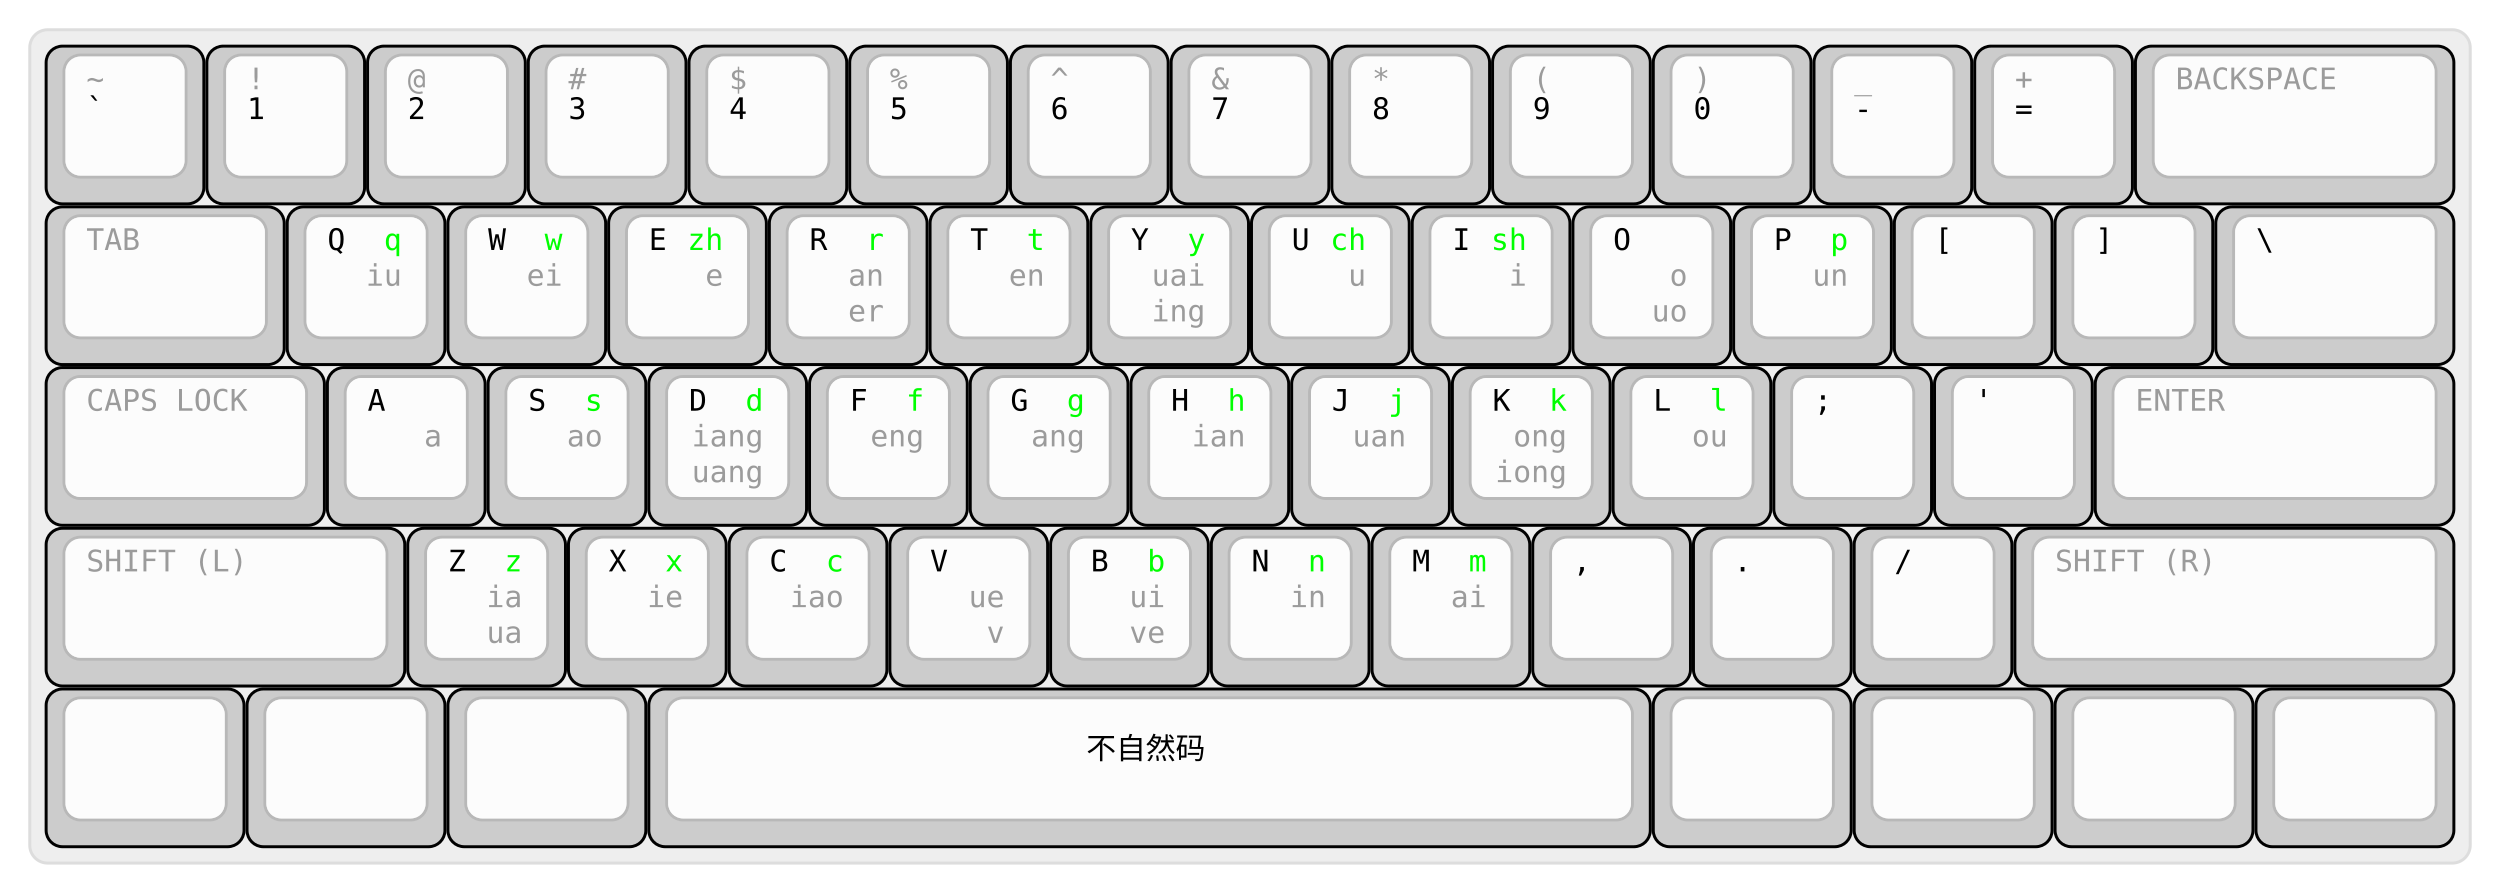
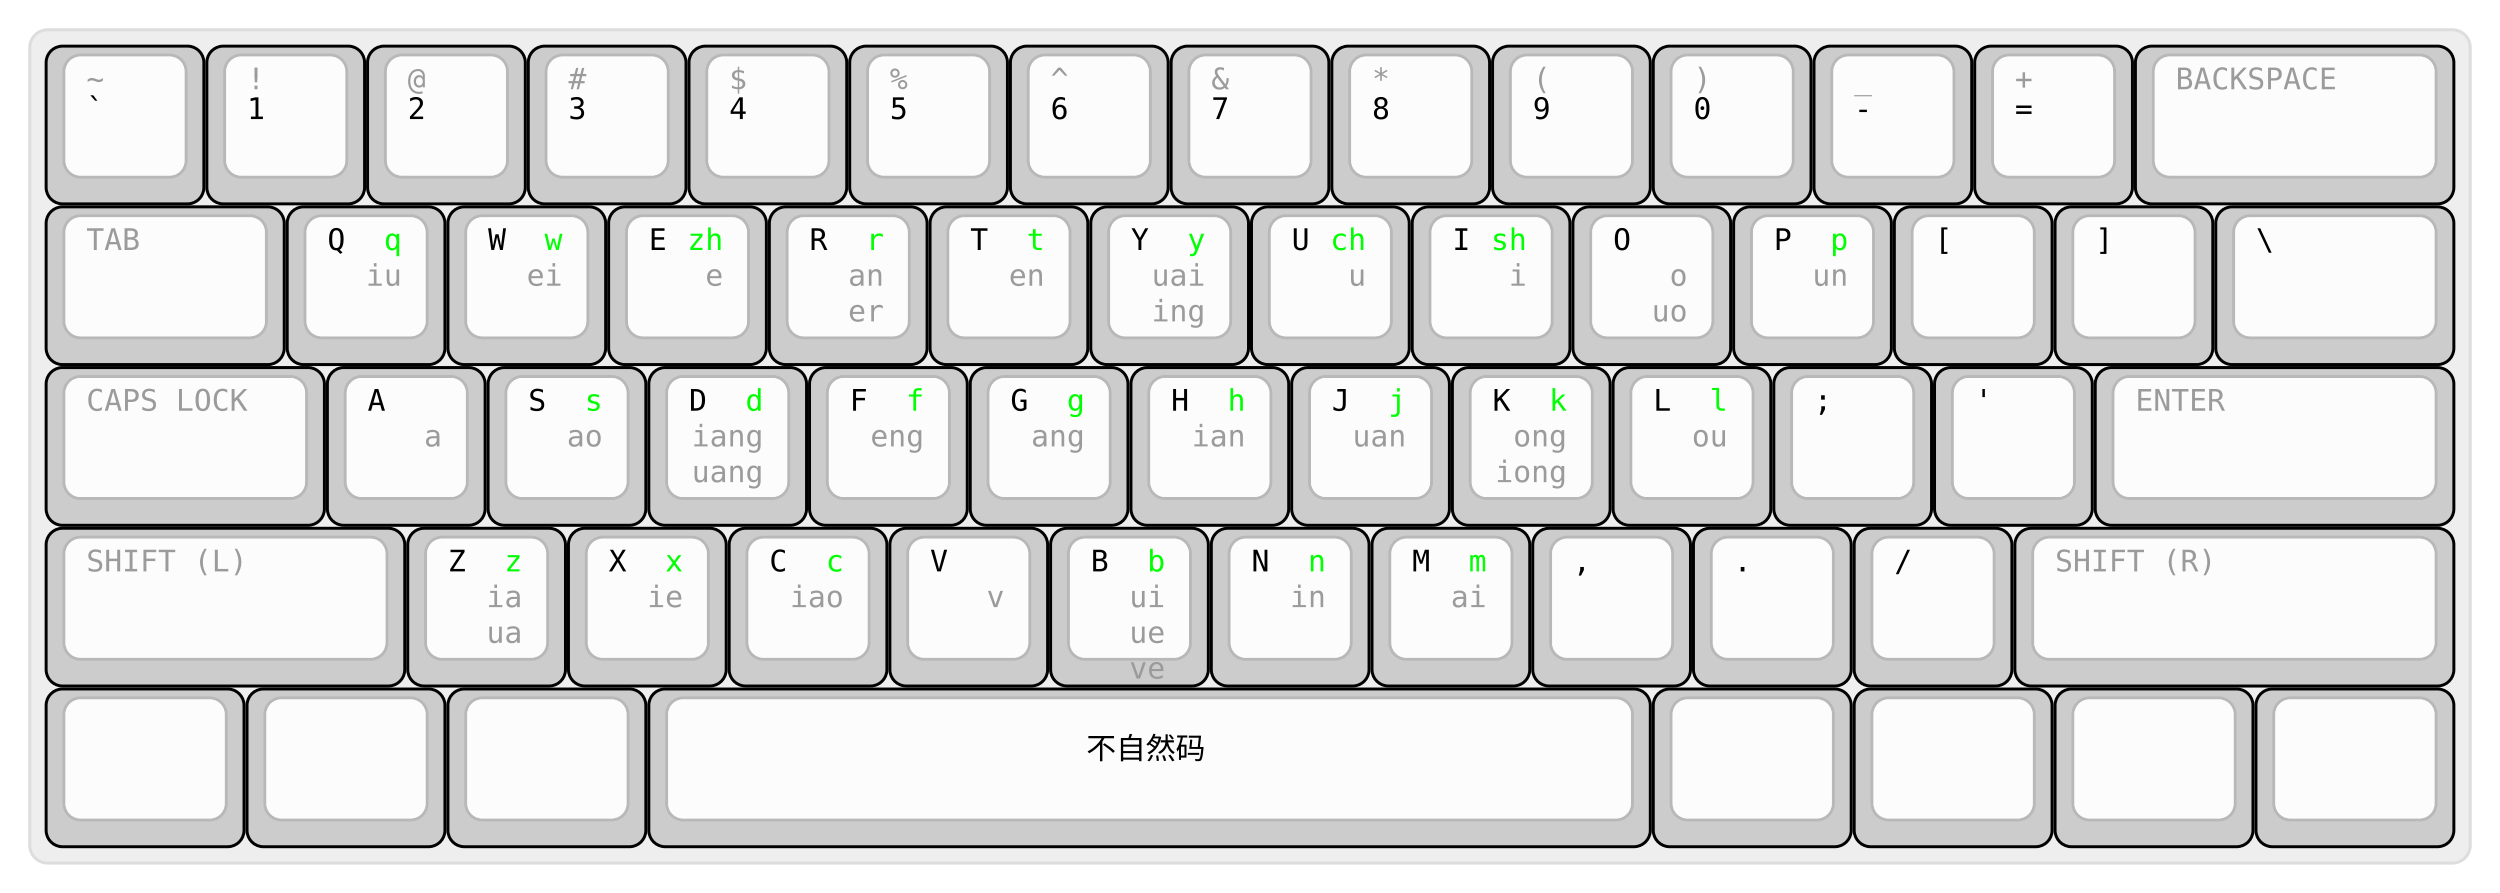
<svg xmlns="http://www.w3.org/2000/svg" xmlns:xlink="http://www.w3.org/1999/xlink" width="840px" height="300px" viewBox="0 0 840 300">
  <style type="text/css">
    .keycap .border { stroke: black; stroke-width: 2; }
    .keycap .inner.border { stroke: rgba(0,0,0,.1); }
    </style>
  <defs>
    <linearGradient id="DCS">
      <stop offset="0%" stop-color="black" stop-opacity="0" />
      <stop offset="40%" stop-color="black" stop-opacity="0.1" />
      <stop offset="60%" stop-color="black" stop-opacity="0.1" />
      <stop offset="100%" stop-color="black" stop-opacity="0" />
    </linearGradient>
    <linearGradient id="SPACE" x1="0%" x2="0%" y1="0%" y2="100%">
      <stop offset="0%" stop-color="black" stop-opacity="0.1" />
      <stop offset="20%" stop-color="black" stop-opacity="0.0" />
      <stop offset="40%" stop-color="black" stop-opacity="0.0" />
      <stop offset="100%" stop-color="black" stop-opacity="0.1" />
    </linearGradient>
    <radialGradient id="DSA">
      <stop offset="0%" stop-color="black" stop-opacity="0.1" />
      <stop offset="10%" stop-color="black" stop-opacity="0.1" />
      <stop offset="100%" stop-color="black" stop-opacity="0" />
    </radialGradient>
    <radialGradient id="SA" xlink:href="#DSA" />
  </defs>
  <g transform="translate(10,10)">
    <rect width="820" height="280" stroke="#ddd" stroke-width="1" fill="#eeeeee" rx="6" />
    <g transform="translate(5,5)">
      <g class="  keycap">
        <rect x="1" y="1" width="52" height="52" rx="5" fill="#cccccc" class="outer border" />
        <rect x="1" y="1" width="52" height="52" rx="5" fill="#cccccc" />
        <rect x="7" y="4" width="40" height="40" rx="5" fill="#fcfcfc" class="inner border" />
        <rect x="7" y="4" width="40" height="40" rx="5" fill="#fcfcfc" />
      </g>
      <g class="  keycap">
        <rect x="55" y="1" width="52" height="52" rx="5" fill="#cccccc" class="outer border" />
        <rect x="55" y="1" width="52" height="52" rx="5" fill="#cccccc" />
        <rect x="61" y="4" width="40" height="40" rx="5" fill="#fcfcfc" class="inner border" />
        <rect x="61" y="4" width="40" height="40" rx="5" fill="#fcfcfc" />
      </g>
      <g class="  keycap">
        <rect x="109" y="1" width="52" height="52" rx="5" fill="#cccccc" class="outer border" />
        <rect x="109" y="1" width="52" height="52" rx="5" fill="#cccccc" />
        <rect x="115" y="4" width="40" height="40" rx="5" fill="#fcfcfc" class="inner border" />
        <rect x="115" y="4" width="40" height="40" rx="5" fill="#fcfcfc" />
      </g>
      <g class="  keycap">
        <rect x="163" y="1" width="52" height="52" rx="5" fill="#cccccc" class="outer border" />
        <rect x="163" y="1" width="52" height="52" rx="5" fill="#cccccc" />
        <rect x="169" y="4" width="40" height="40" rx="5" fill="#fcfcfc" class="inner border" />
        <rect x="169" y="4" width="40" height="40" rx="5" fill="#fcfcfc" />
      </g>
      <g class="  keycap">
        <rect x="217" y="1" width="52" height="52" rx="5" fill="#cccccc" class="outer border" />
        <rect x="217" y="1" width="52" height="52" rx="5" fill="#cccccc" />
        <rect x="223" y="4" width="40" height="40" rx="5" fill="#fcfcfc" class="inner border" />
        <rect x="223" y="4" width="40" height="40" rx="5" fill="#fcfcfc" />
      </g>
      <g class="  keycap">
        <rect x="271" y="1" width="52" height="52" rx="5" fill="#cccccc" class="outer border" />
        <rect x="271" y="1" width="52" height="52" rx="5" fill="#cccccc" />
        <rect x="277" y="4" width="40" height="40" rx="5" fill="#fcfcfc" class="inner border" />
        <rect x="277" y="4" width="40" height="40" rx="5" fill="#fcfcfc" />
      </g>
      <g class="  keycap">
        <rect x="325" y="1" width="52" height="52" rx="5" fill="#cccccc" class="outer border" />
        <rect x="325" y="1" width="52" height="52" rx="5" fill="#cccccc" />
        <rect x="331" y="4" width="40" height="40" rx="5" fill="#fcfcfc" class="inner border" />
        <rect x="331" y="4" width="40" height="40" rx="5" fill="#fcfcfc" />
      </g>
      <g class="  keycap">
        <rect x="379" y="1" width="52" height="52" rx="5" fill="#cccccc" class="outer border" />
        <rect x="379" y="1" width="52" height="52" rx="5" fill="#cccccc" />
        <rect x="385" y="4" width="40" height="40" rx="5" fill="#fcfcfc" class="inner border" />
        <rect x="385" y="4" width="40" height="40" rx="5" fill="#fcfcfc" />
      </g>
      <g class="  keycap">
        <rect x="433" y="1" width="52" height="52" rx="5" fill="#cccccc" class="outer border" />
        <rect x="433" y="1" width="52" height="52" rx="5" fill="#cccccc" />
        <rect x="439" y="4" width="40" height="40" rx="5" fill="#fcfcfc" class="inner border" />
        <rect x="439" y="4" width="40" height="40" rx="5" fill="#fcfcfc" />
      </g>
      <g class="  keycap">
        <rect x="487" y="1" width="52" height="52" rx="5" fill="#cccccc" class="outer border" />
        <rect x="487" y="1" width="52" height="52" rx="5" fill="#cccccc" />
        <rect x="493" y="4" width="40" height="40" rx="5" fill="#fcfcfc" class="inner border" />
        <rect x="493" y="4" width="40" height="40" rx="5" fill="#fcfcfc" />
      </g>
      <g class="  keycap">
        <rect x="541" y="1" width="52" height="52" rx="5" fill="#cccccc" class="outer border" />
        <rect x="541" y="1" width="52" height="52" rx="5" fill="#cccccc" />
        <rect x="547" y="4" width="40" height="40" rx="5" fill="#fcfcfc" class="inner border" />
        <rect x="547" y="4" width="40" height="40" rx="5" fill="#fcfcfc" />
      </g>
      <g class="  keycap">
        <rect x="595" y="1" width="52" height="52" rx="5" fill="#cccccc" class="outer border" />
        <rect x="595" y="1" width="52" height="52" rx="5" fill="#cccccc" />
        <rect x="601" y="4" width="40" height="40" rx="5" fill="#fcfcfc" class="inner border" />
        <rect x="601" y="4" width="40" height="40" rx="5" fill="#fcfcfc" />
      </g>
      <g class="  keycap">
        <rect x="649" y="1" width="52" height="52" rx="5" fill="#cccccc" class="outer border" />
        <rect x="649" y="1" width="52" height="52" rx="5" fill="#cccccc" />
        <rect x="655" y="4" width="40" height="40" rx="5" fill="#fcfcfc" class="inner border" />
        <rect x="655" y="4" width="40" height="40" rx="5" fill="#fcfcfc" />
      </g>
      <g class="  keycap">
        <rect x="703" y="1" width="106" height="52" rx="5" fill="#cccccc" class="outer border" />
        <rect x="703" y="1" width="106" height="52" rx="5" fill="#cccccc" />
        <rect x="709" y="4" width="94" height="40" rx="5" fill="#fcfcfc" class="inner border" />
        <rect x="709" y="4" width="94" height="40" rx="5" fill="#fcfcfc" />
      </g>
      <g class="  keycap">
        <rect x="1" y="55" width="79" height="52" rx="5" fill="#cccccc" class="outer border" />
        <rect x="1" y="55" width="79" height="52" rx="5" fill="#cccccc" />
        <rect x="7" y="58" width="67" height="40" rx="5" fill="#fcfcfc" class="inner border" />
        <rect x="7" y="58" width="67" height="40" rx="5" fill="#fcfcfc" />
      </g>
      <g class="  keycap">
        <rect x="82" y="55" width="52" height="52" rx="5" fill="#cccccc" class="outer border" />
        <rect x="82" y="55" width="52" height="52" rx="5" fill="#cccccc" />
        <rect x="88" y="58" width="40" height="40" rx="5" fill="#fcfcfc" class="inner border" />
        <rect x="88" y="58" width="40" height="40" rx="5" fill="#fcfcfc" />
      </g>
      <g class="  keycap">
        <rect x="136" y="55" width="52" height="52" rx="5" fill="#cccccc" class="outer border" />
        <rect x="136" y="55" width="52" height="52" rx="5" fill="#cccccc" />
        <rect x="142" y="58" width="40" height="40" rx="5" fill="#fcfcfc" class="inner border" />
        <rect x="142" y="58" width="40" height="40" rx="5" fill="#fcfcfc" />
      </g>
      <g class="  keycap">
        <rect x="190" y="55" width="52" height="52" rx="5" fill="#cccccc" class="outer border" />
        <rect x="190" y="55" width="52" height="52" rx="5" fill="#cccccc" />
        <rect x="196" y="58" width="40" height="40" rx="5" fill="#fcfcfc" class="inner border" />
        <rect x="196" y="58" width="40" height="40" rx="5" fill="#fcfcfc" />
      </g>
      <g class="  keycap">
        <rect x="244" y="55" width="52" height="52" rx="5" fill="#cccccc" class="outer border" />
        <rect x="244" y="55" width="52" height="52" rx="5" fill="#cccccc" />
        <rect x="250" y="58" width="40" height="40" rx="5" fill="#fcfcfc" class="inner border" />
        <rect x="250" y="58" width="40" height="40" rx="5" fill="#fcfcfc" />
      </g>
      <g class="  keycap">
        <rect x="298" y="55" width="52" height="52" rx="5" fill="#cccccc" class="outer border" />
        <rect x="298" y="55" width="52" height="52" rx="5" fill="#cccccc" />
        <rect x="304" y="58" width="40" height="40" rx="5" fill="#fcfcfc" class="inner border" />
        <rect x="304" y="58" width="40" height="40" rx="5" fill="#fcfcfc" />
      </g>
      <g class="  keycap">
        <rect x="352" y="55" width="52" height="52" rx="5" fill="#cccccc" class="outer border" />
        <rect x="352" y="55" width="52" height="52" rx="5" fill="#cccccc" />
        <rect x="358" y="58" width="40" height="40" rx="5" fill="#fcfcfc" class="inner border" />
        <rect x="358" y="58" width="40" height="40" rx="5" fill="#fcfcfc" />
      </g>
      <g class="  keycap">
        <rect x="406" y="55" width="52" height="52" rx="5" fill="#cccccc" class="outer border" />
        <rect x="406" y="55" width="52" height="52" rx="5" fill="#cccccc" />
        <rect x="412" y="58" width="40" height="40" rx="5" fill="#fcfcfc" class="inner border" />
        <rect x="412" y="58" width="40" height="40" rx="5" fill="#fcfcfc" />
      </g>
      <g class="  keycap">
        <rect x="460" y="55" width="52" height="52" rx="5" fill="#cccccc" class="outer border" />
        <rect x="460" y="55" width="52" height="52" rx="5" fill="#cccccc" />
        <rect x="466" y="58" width="40" height="40" rx="5" fill="#fcfcfc" class="inner border" />
        <rect x="466" y="58" width="40" height="40" rx="5" fill="#fcfcfc" />
      </g>
      <g class="  keycap">
        <rect x="514" y="55" width="52" height="52" rx="5" fill="#cccccc" class="outer border" />
        <rect x="514" y="55" width="52" height="52" rx="5" fill="#cccccc" />
        <rect x="520" y="58" width="40" height="40" rx="5" fill="#fcfcfc" class="inner border" />
        <rect x="520" y="58" width="40" height="40" rx="5" fill="#fcfcfc" />
      </g>
      <g class="  keycap">
        <rect x="568" y="55" width="52" height="52" rx="5" fill="#cccccc" class="outer border" />
        <rect x="568" y="55" width="52" height="52" rx="5" fill="#cccccc" />
        <rect x="574" y="58" width="40" height="40" rx="5" fill="#fcfcfc" class="inner border" />
        <rect x="574" y="58" width="40" height="40" rx="5" fill="#fcfcfc" />
      </g>
      <g class="  keycap">
        <rect x="622" y="55" width="52" height="52" rx="5" fill="#cccccc" class="outer border" />
        <rect x="622" y="55" width="52" height="52" rx="5" fill="#cccccc" />
        <rect x="628" y="58" width="40" height="40" rx="5" fill="#fcfcfc" class="inner border" />
        <rect x="628" y="58" width="40" height="40" rx="5" fill="#fcfcfc" />
      </g>
      <g class="  keycap">
        <rect x="676" y="55" width="52" height="52" rx="5" fill="#cccccc" class="outer border" />
        <rect x="676" y="55" width="52" height="52" rx="5" fill="#cccccc" />
        <rect x="682" y="58" width="40" height="40" rx="5" fill="#fcfcfc" class="inner border" />
        <rect x="682" y="58" width="40" height="40" rx="5" fill="#fcfcfc" />
      </g>
      <g class="  keycap">
        <rect x="730" y="55" width="79" height="52" rx="5" fill="#cccccc" class="outer border" />
        <rect x="730" y="55" width="79" height="52" rx="5" fill="#cccccc" />
        <rect x="736" y="58" width="67" height="40" rx="5" fill="#fcfcfc" class="inner border" />
        <rect x="736" y="58" width="67" height="40" rx="5" fill="#fcfcfc" />
      </g>
      <g class="  keycap">
        <rect x="1" y="109" width="92.5" height="52" rx="5" fill="#cccccc" class="outer border" />
        <rect x="1" y="109" width="92.5" height="52" rx="5" fill="#cccccc" />
        <rect x="7" y="112" width="80.5" height="40" rx="5" fill="#fcfcfc" class="inner border" />
        <rect x="7" y="112" width="80.5" height="40" rx="5" fill="#fcfcfc" />
      </g>
      <g class="  keycap">
        <rect x="95.5" y="109" width="52" height="52" rx="5" fill="#cccccc" class="outer border" />
        <rect x="95.5" y="109" width="52" height="52" rx="5" fill="#cccccc" />
        <rect x="101.5" y="112" width="40" height="40" rx="5" fill="#fcfcfc" class="inner border" />
        <rect x="101.5" y="112" width="40" height="40" rx="5" fill="#fcfcfc" />
      </g>
      <g class="  keycap">
        <rect x="149.5" y="109" width="52" height="52" rx="5" fill="#cccccc" class="outer border" />
        <rect x="149.5" y="109" width="52" height="52" rx="5" fill="#cccccc" />
        <rect x="155.5" y="112" width="40" height="40" rx="5" fill="#fcfcfc" class="inner border" />
        <rect x="155.5" y="112" width="40" height="40" rx="5" fill="#fcfcfc" />
      </g>
      <g class="  keycap">
        <rect x="203.5" y="109" width="52" height="52" rx="5" fill="#cccccc" class="outer border" />
        <rect x="203.5" y="109" width="52" height="52" rx="5" fill="#cccccc" />
        <rect x="209.5" y="112" width="40" height="40" rx="5" fill="#fcfcfc" class="inner border" />
        <rect x="209.5" y="112" width="40" height="40" rx="5" fill="#fcfcfc" />
      </g>
      <g class="  keycap">
        <rect x="257.5" y="109" width="52" height="52" rx="5" fill="#cccccc" class="outer border" />
        <rect x="257.5" y="109" width="52" height="52" rx="5" fill="#cccccc" />
        <rect x="263.5" y="112" width="40" height="40" rx="5" fill="#fcfcfc" class="inner border" />
        <rect x="263.5" y="112" width="40" height="40" rx="5" fill="#fcfcfc" />
      </g>
      <g class="  keycap">
        <rect x="311.5" y="109" width="52" height="52" rx="5" fill="#cccccc" class="outer border" />
        <rect x="311.5" y="109" width="52" height="52" rx="5" fill="#cccccc" />
        <rect x="317.5" y="112" width="40" height="40" rx="5" fill="#fcfcfc" class="inner border" />
        <rect x="317.5" y="112" width="40" height="40" rx="5" fill="#fcfcfc" />
      </g>
      <g class="  keycap">
        <rect x="365.5" y="109" width="52" height="52" rx="5" fill="#cccccc" class="outer border" />
        <rect x="365.5" y="109" width="52" height="52" rx="5" fill="#cccccc" />
        <rect x="371.5" y="112" width="40" height="40" rx="5" fill="#fcfcfc" class="inner border" />
        <rect x="371.5" y="112" width="40" height="40" rx="5" fill="#fcfcfc" />
      </g>
      <g class="  keycap">
        <rect x="419.5" y="109" width="52" height="52" rx="5" fill="#cccccc" class="outer border" />
        <rect x="419.5" y="109" width="52" height="52" rx="5" fill="#cccccc" />
        <rect x="425.5" y="112" width="40" height="40" rx="5" fill="#fcfcfc" class="inner border" />
        <rect x="425.5" y="112" width="40" height="40" rx="5" fill="#fcfcfc" />
      </g>
      <g class="  keycap">
        <rect x="473.5" y="109" width="52" height="52" rx="5" fill="#cccccc" class="outer border" />
        <rect x="473.5" y="109" width="52" height="52" rx="5" fill="#cccccc" />
        <rect x="479.5" y="112" width="40" height="40" rx="5" fill="#fcfcfc" class="inner border" />
        <rect x="479.5" y="112" width="40" height="40" rx="5" fill="#fcfcfc" />
      </g>
      <g class="  keycap">
        <rect x="527.5" y="109" width="52" height="52" rx="5" fill="#cccccc" class="outer border" />
        <rect x="527.5" y="109" width="52" height="52" rx="5" fill="#cccccc" />
        <rect x="533.5" y="112" width="40" height="40" rx="5" fill="#fcfcfc" class="inner border" />
        <rect x="533.5" y="112" width="40" height="40" rx="5" fill="#fcfcfc" />
      </g>
      <g class="  keycap">
        <rect x="581.5" y="109" width="52" height="52" rx="5" fill="#cccccc" class="outer border" />
        <rect x="581.5" y="109" width="52" height="52" rx="5" fill="#cccccc" />
        <rect x="587.5" y="112" width="40" height="40" rx="5" fill="#fcfcfc" class="inner border" />
        <rect x="587.5" y="112" width="40" height="40" rx="5" fill="#fcfcfc" />
      </g>
      <g class="  keycap">
        <rect x="635.5" y="109" width="52" height="52" rx="5" fill="#cccccc" class="outer border" />
        <rect x="635.5" y="109" width="52" height="52" rx="5" fill="#cccccc" />
        <rect x="641.5" y="112" width="40" height="40" rx="5" fill="#fcfcfc" class="inner border" />
        <rect x="641.5" y="112" width="40" height="40" rx="5" fill="#fcfcfc" />
      </g>
      <g class="  keycap">
        <rect x="689.5" y="109" width="119.5" height="52" rx="5" fill="#cccccc" class="outer border" />
        <rect x="689.5" y="109" width="119.5" height="52" rx="5" fill="#cccccc" />
        <rect x="695.5" y="112" width="107.5" height="40" rx="5" fill="#fcfcfc" class="inner border" />
        <rect x="695.5" y="112" width="107.5" height="40" rx="5" fill="#fcfcfc" />
      </g>
      <g class="  keycap">
        <rect x="1" y="163" width="119.5" height="52" rx="5" fill="#cccccc" class="outer border" />
        <rect x="1" y="163" width="119.5" height="52" rx="5" fill="#cccccc" />
        <rect x="7" y="166" width="107.5" height="40" rx="5" fill="#fcfcfc" class="inner border" />
        <rect x="7" y="166" width="107.5" height="40" rx="5" fill="#fcfcfc" />
      </g>
      <g class="  keycap">
        <rect x="122.5" y="163" width="52" height="52" rx="5" fill="#cccccc" class="outer border" />
        <rect x="122.5" y="163" width="52" height="52" rx="5" fill="#cccccc" />
        <rect x="128.5" y="166" width="40" height="40" rx="5" fill="#fcfcfc" class="inner border" />
        <rect x="128.5" y="166" width="40" height="40" rx="5" fill="#fcfcfc" />
      </g>
      <g class="  keycap">
        <rect x="176.5" y="163" width="52" height="52" rx="5" fill="#cccccc" class="outer border" />
        <rect x="176.5" y="163" width="52" height="52" rx="5" fill="#cccccc" />
        <rect x="182.5" y="166" width="40" height="40" rx="5" fill="#fcfcfc" class="inner border" />
        <rect x="182.5" y="166" width="40" height="40" rx="5" fill="#fcfcfc" />
      </g>
      <g class="  keycap">
        <rect x="230.5" y="163" width="52" height="52" rx="5" fill="#cccccc" class="outer border" />
        <rect x="230.5" y="163" width="52" height="52" rx="5" fill="#cccccc" />
        <rect x="236.5" y="166" width="40" height="40" rx="5" fill="#fcfcfc" class="inner border" />
        <rect x="236.5" y="166" width="40" height="40" rx="5" fill="#fcfcfc" />
      </g>
      <g class="  keycap">
        <rect x="284.5" y="163" width="52" height="52" rx="5" fill="#cccccc" class="outer border" />
        <rect x="284.5" y="163" width="52" height="52" rx="5" fill="#cccccc" />
        <rect x="290.5" y="166" width="40" height="40" rx="5" fill="#fcfcfc" class="inner border" />
        <rect x="290.5" y="166" width="40" height="40" rx="5" fill="#fcfcfc" />
      </g>
      <g class="  keycap">
        <rect x="338.5" y="163" width="52" height="52" rx="5" fill="#cccccc" class="outer border" />
        <rect x="338.5" y="163" width="52" height="52" rx="5" fill="#cccccc" />
        <rect x="344.5" y="166" width="40" height="40" rx="5" fill="#fcfcfc" class="inner border" />
        <rect x="344.5" y="166" width="40" height="40" rx="5" fill="#fcfcfc" />
      </g>
      <g class="  keycap">
        <rect x="392.5" y="163" width="52" height="52" rx="5" fill="#cccccc" class="outer border" />
        <rect x="392.5" y="163" width="52" height="52" rx="5" fill="#cccccc" />
        <rect x="398.5" y="166" width="40" height="40" rx="5" fill="#fcfcfc" class="inner border" />
        <rect x="398.5" y="166" width="40" height="40" rx="5" fill="#fcfcfc" />
      </g>
      <g class="  keycap">
        <rect x="446.5" y="163" width="52" height="52" rx="5" fill="#cccccc" class="outer border" />
        <rect x="446.5" y="163" width="52" height="52" rx="5" fill="#cccccc" />
        <rect x="452.5" y="166" width="40" height="40" rx="5" fill="#fcfcfc" class="inner border" />
        <rect x="452.5" y="166" width="40" height="40" rx="5" fill="#fcfcfc" />
      </g>
      <g class="  keycap">
        <rect x="500.5" y="163" width="52" height="52" rx="5" fill="#cccccc" class="outer border" />
        <rect x="500.5" y="163" width="52" height="52" rx="5" fill="#cccccc" />
        <rect x="506.5" y="166" width="40" height="40" rx="5" fill="#fcfcfc" class="inner border" />
        <rect x="506.5" y="166" width="40" height="40" rx="5" fill="#fcfcfc" />
      </g>
      <g class="  keycap">
        <rect x="554.5" y="163" width="52" height="52" rx="5" fill="#cccccc" class="outer border" />
        <rect x="554.5" y="163" width="52" height="52" rx="5" fill="#cccccc" />
        <rect x="560.5" y="166" width="40" height="40" rx="5" fill="#fcfcfc" class="inner border" />
        <rect x="560.5" y="166" width="40" height="40" rx="5" fill="#fcfcfc" />
      </g>
      <g class="  keycap">
        <rect x="608.5" y="163" width="52" height="52" rx="5" fill="#cccccc" class="outer border" />
        <rect x="608.5" y="163" width="52" height="52" rx="5" fill="#cccccc" />
        <rect x="614.5" y="166" width="40" height="40" rx="5" fill="#fcfcfc" class="inner border" />
        <rect x="614.5" y="166" width="40" height="40" rx="5" fill="#fcfcfc" />
      </g>
      <g class="  keycap">
        <rect x="662.5" y="163" width="146.5" height="52" rx="5" fill="#cccccc" class="outer border" />
        <rect x="662.5" y="163" width="146.5" height="52" rx="5" fill="#cccccc" />
        <rect x="668.5" y="166" width="134.5" height="40" rx="5" fill="#fcfcfc" class="inner border" />
        <rect x="668.5" y="166" width="134.5" height="40" rx="5" fill="#fcfcfc" />
      </g>
      <g class="  keycap">
        <rect x="1" y="217" width="65.5" height="52" rx="5" fill="#cccccc" class="outer border" />
        <rect x="1" y="217" width="65.5" height="52" rx="5" fill="#cccccc" />
        <rect x="7" y="220" width="53.5" height="40" rx="5" fill="#fcfcfc" class="inner border" />
        <rect x="7" y="220" width="53.5" height="40" rx="5" fill="#fcfcfc" />
      </g>
      <g class="  keycap">
        <rect x="68.5" y="217" width="65.5" height="52" rx="5" fill="#cccccc" class="outer border" />
        <rect x="68.5" y="217" width="65.5" height="52" rx="5" fill="#cccccc" />
        <rect x="74.5" y="220" width="53.5" height="40" rx="5" fill="#fcfcfc" class="inner border" />
        <rect x="74.5" y="220" width="53.5" height="40" rx="5" fill="#fcfcfc" />
      </g>
      <g class="  keycap">
        <rect x="136" y="217" width="65.5" height="52" rx="5" fill="#cccccc" class="outer border" />
        <rect x="136" y="217" width="65.5" height="52" rx="5" fill="#cccccc" />
        <rect x="142" y="220" width="53.5" height="40" rx="5" fill="#fcfcfc" class="inner border" />
        <rect x="142" y="220" width="53.5" height="40" rx="5" fill="#fcfcfc" />
      </g>
      <g class="  keycap">
        <rect x="203.5" y="217" width="335.5" height="52" rx="5" fill="#cccccc" class="outer border" />
        <rect x="203.5" y="217" width="335.5" height="52" rx="5" fill="#cccccc" />
        <rect x="209.5" y="220" width="323.5" height="40" rx="5" fill="#fcfcfc" class="inner border" />
        <rect x="209.5" y="220" width="323.5" height="40" rx="5" fill="#fcfcfc" />
      </g>
      <g class="  keycap">
        <rect x="541" y="217" width="65.5" height="52" rx="5" fill="#cccccc" class="outer border" />
        <rect x="541" y="217" width="65.5" height="52" rx="5" fill="#cccccc" />
        <rect x="547" y="220" width="53.5" height="40" rx="5" fill="#fcfcfc" class="inner border" />
        <rect x="547" y="220" width="53.5" height="40" rx="5" fill="#fcfcfc" />
      </g>
      <g class="  keycap">
        <rect x="608.5" y="217" width="65.5" height="52" rx="5" fill="#cccccc" class="outer border" />
        <rect x="608.5" y="217" width="65.5" height="52" rx="5" fill="#cccccc" />
        <rect x="614.5" y="220" width="53.5" height="40" rx="5" fill="#fcfcfc" class="inner border" />
        <rect x="614.5" y="220" width="53.5" height="40" rx="5" fill="#fcfcfc" />
      </g>
      <g class="  keycap">
        <rect x="676" y="217" width="65.5" height="52" rx="5" fill="#cccccc" class="outer border" />
        <rect x="676" y="217" width="65.5" height="52" rx="5" fill="#cccccc" />
        <rect x="682" y="220" width="53.5" height="40" rx="5" fill="#fcfcfc" class="inner border" />
        <rect x="682" y="220" width="53.5" height="40" rx="5" fill="#fcfcfc" />
      </g>
      <g class="  keycap">
        <rect x="743.5" y="217" width="65.5" height="52" rx="5" fill="#cccccc" class="outer border" />
        <rect x="743.5" y="217" width="65.5" height="52" rx="5" fill="#cccccc" />
        <rect x="749.5" y="220" width="53.5" height="40" rx="5" fill="#fcfcfc" class="inner border" />
        <rect x="749.5" y="220" width="53.5" height="40" rx="5" fill="#fcfcfc" />
      </g>
    </g>
  </g>
  <text alignment-baseline="hanging" text-anchor="start" x="110" y="84" fill="rgb(0,0,0)" font-size="10" font-family="monospace">Q</text>
  <text alignment-baseline="hanging" text-anchor="start" x="164" y="84" fill="rgb(0,0,0)" font-size="10" font-family="monospace">W</text>
  <text alignment-baseline="hanging" text-anchor="start" x="218" y="84" fill="rgb(0,0,0)" font-size="10" font-family="monospace">E</text>
  <text alignment-baseline="hanging" text-anchor="start" x="272" y="84" fill="rgb(0,0,0)" font-size="10" font-family="monospace">R</text>
  <text alignment-baseline="hanging" text-anchor="start" x="326" y="84" fill="rgb(0,0,0)" font-size="10" font-family="monospace">T</text>
  <text alignment-baseline="hanging" text-anchor="start" x="380" y="84" fill="rgb(0,0,0)" font-size="10" font-family="monospace">Y</text>
  <text alignment-baseline="hanging" text-anchor="start" x="434" y="84" fill="rgb(0,0,0)" font-size="10" font-family="monospace">U</text>
  <text alignment-baseline="hanging" text-anchor="start" x="488" y="84" fill="rgb(0,0,0)" font-size="10" font-family="monospace">I</text>
  <text alignment-baseline="hanging" text-anchor="start" x="542" y="84" fill="rgb(0,0,0)" font-size="10" font-family="monospace">O</text>
  <text alignment-baseline="hanging" text-anchor="start" x="596" y="84" fill="rgb(0,0,0)" font-size="10" font-family="monospace">P</text>
  <text alignment-baseline="hanging" text-anchor="start" x="650" y="84" fill="rgb(0,0,0)" font-size="10" font-family="monospace">[</text>
  <text alignment-baseline="hanging" text-anchor="start" x="704" y="84" fill="rgb(0,0,0)" font-size="10" font-family="monospace">]</text>
  <text alignment-baseline="hanging" text-anchor="start" x="758" y="84" fill="rgb(0,0,0)" font-size="10" font-family="monospace">\</text>
  <text alignment-baseline="hanging" text-anchor="start" x="123.5" y="138.0" fill="rgb(0,0,0)" font-size="10" font-family="monospace">A</text>
  <text alignment-baseline="hanging" text-anchor="start" x="177.5" y="138.0" fill="rgb(0,0,0)" font-size="10" font-family="monospace">S</text>
  <text alignment-baseline="hanging" text-anchor="start" x="231.5" y="138.0" fill="rgb(0,0,0)" font-size="10" font-family="monospace">D</text>
  <text alignment-baseline="hanging" text-anchor="start" x="285.5" y="138.0" fill="rgb(0,0,0)" font-size="10" font-family="monospace">F</text>
  <text alignment-baseline="hanging" text-anchor="start" x="339.5" y="138.0" fill="rgb(0,0,0)" font-size="10" font-family="monospace">G</text>
  <text alignment-baseline="hanging" text-anchor="start" x="393.5" y="138.0" fill="rgb(0,0,0)" font-size="10" font-family="monospace">H</text>
  <text alignment-baseline="hanging" text-anchor="start" x="447.5" y="138.0" fill="rgb(0,0,0)" font-size="10" font-family="monospace">J</text>
  <text alignment-baseline="hanging" text-anchor="start" x="501.5" y="138.0" fill="rgb(0,0,0)" font-size="10" font-family="monospace">K</text>
  <text alignment-baseline="hanging" text-anchor="start" x="555.5" y="138.0" fill="rgb(0,0,0)" font-size="10" font-family="monospace">L</text>
  <text alignment-baseline="hanging" text-anchor="start" x="609.5" y="138.0" fill="rgb(0,0,0)" font-size="10" font-family="monospace">;</text>
  <text alignment-baseline="hanging" text-anchor="start" x="663.5" y="138.0" fill="rgb(0,0,0)" font-size="10" font-family="monospace">'</text>
  <text alignment-baseline="hanging" text-anchor="start" x="150.5" y="192.0" fill="rgb(0,0,0)" font-size="10" font-family="monospace">Z</text>
  <text alignment-baseline="hanging" text-anchor="start" x="204.5" y="192.0" fill="rgb(0,0,0)" font-size="10" font-family="monospace">X</text>
  <text alignment-baseline="hanging" text-anchor="start" x="258.5" y="192.0" fill="rgb(0,0,0)" font-size="10" font-family="monospace">C</text>
  <text alignment-baseline="hanging" text-anchor="start" x="312.5" y="192.0" fill="rgb(0,0,0)" font-size="10" font-family="monospace">V</text>
  <text alignment-baseline="hanging" text-anchor="start" x="366.5" y="192.0" fill="rgb(0,0,0)" font-size="10" font-family="monospace">B</text>
  <text alignment-baseline="hanging" text-anchor="start" x="420.5" y="192.0" fill="rgb(0,0,0)" font-size="10" font-family="monospace">N</text>
  <text alignment-baseline="hanging" text-anchor="start" x="474.5" y="192.0" fill="rgb(0,0,0)" font-size="10" font-family="monospace">M</text>
  <text alignment-baseline="hanging" text-anchor="start" x="528.5" y="192.0" fill="rgb(0,0,0)" font-size="10" font-family="monospace">,</text>
  <text alignment-baseline="hanging" text-anchor="start" x="582.5" y="192.0" fill="rgb(0,0,0)" font-size="10" font-family="monospace">.</text>
  <text alignment-baseline="hanging" text-anchor="start" x="636.5" y="192.0" fill="rgb(0,0,0)" font-size="10" font-family="monospace">/</text>
  <text alignment-baseline="hanging" text-anchor="start" x="29" y="30" fill="rgb(155,155,155)" font-size="10" font-family="monospace">~</text>
  <text alignment-baseline="hanging" text-anchor="start" x="83" y="30" fill="rgb(155,155,155)" font-size="10" font-family="monospace">!</text>
  <text alignment-baseline="hanging" text-anchor="start" x="137" y="30" fill="rgb(155,155,155)" font-size="10" font-family="monospace">@</text>
  <text alignment-baseline="hanging" text-anchor="start" x="191" y="30" fill="rgb(155,155,155)" font-size="10" font-family="monospace">#</text>
  <text alignment-baseline="hanging" text-anchor="start" x="245" y="30" fill="rgb(155,155,155)" font-size="10" font-family="monospace">$</text>
  <text alignment-baseline="hanging" text-anchor="start" x="299" y="30" fill="rgb(155,155,155)" font-size="10" font-family="monospace">%</text>
  <text alignment-baseline="hanging" text-anchor="start" x="353" y="30" fill="rgb(155,155,155)" font-size="10" font-family="monospace">^</text>
  <text alignment-baseline="hanging" text-anchor="start" x="407" y="30" fill="rgb(155,155,155)" font-size="10" font-family="monospace">&amp;</text>
  <text alignment-baseline="hanging" text-anchor="start" x="461" y="30" fill="rgb(155,155,155)" font-size="10" font-family="monospace">*</text>
  <text alignment-baseline="hanging" text-anchor="start" x="515" y="30" fill="rgb(155,155,155)" font-size="10" font-family="monospace">(</text>
  <text alignment-baseline="hanging" text-anchor="start" x="569" y="30" fill="rgb(155,155,155)" font-size="10" font-family="monospace">)</text>
  <text alignment-baseline="hanging" text-anchor="start" x="623" y="30" fill="rgb(155,155,155)" font-size="10" font-family="monospace">_</text>
  <text alignment-baseline="hanging" text-anchor="start" x="677" y="30" fill="rgb(155,155,155)" font-size="10" font-family="monospace">+</text>
  <text alignment-baseline="hanging" text-anchor="start" x="29" y="40" fill="rgb(0,0,0)" font-size="10" font-family="monospace">`</text>
  <text alignment-baseline="hanging" text-anchor="start" x="83" y="40" fill="rgb(0,0,0)" font-size="10" font-family="monospace">1</text>
  <text alignment-baseline="hanging" text-anchor="start" x="137" y="40" fill="rgb(0,0,0)" font-size="10" font-family="monospace">2</text>
  <text alignment-baseline="hanging" text-anchor="start" x="191" y="40" fill="rgb(0,0,0)" font-size="10" font-family="monospace">3</text>
  <text alignment-baseline="hanging" text-anchor="start" x="245" y="40" fill="rgb(0,0,0)" font-size="10" font-family="monospace">4</text>
  <text alignment-baseline="hanging" text-anchor="start" x="299" y="40" fill="rgb(0,0,0)" font-size="10" font-family="monospace">5</text>
  <text alignment-baseline="hanging" text-anchor="start" x="353" y="40" fill="rgb(0,0,0)" font-size="10" font-family="monospace">6</text>
  <text alignment-baseline="hanging" text-anchor="start" x="407" y="40" fill="rgb(0,0,0)" font-size="10" font-family="monospace">7</text>
  <text alignment-baseline="hanging" text-anchor="start" x="461" y="40" fill="rgb(0,0,0)" font-size="10" font-family="monospace">8</text>
  <text alignment-baseline="hanging" text-anchor="start" x="515" y="40" fill="rgb(0,0,0)" font-size="10" font-family="monospace">9</text>
  <text alignment-baseline="hanging" text-anchor="start" x="569" y="40" fill="rgb(0,0,0)" font-size="10" font-family="monospace">0</text>
  <text alignment-baseline="hanging" text-anchor="start" x="623" y="40" fill="rgb(0,0,0)" font-size="10" font-family="monospace">-</text>
  <text alignment-baseline="hanging" text-anchor="start" x="677" y="40" fill="rgb(0,0,0)" font-size="10" font-family="monospace">=</text>
  <text alignment-baseline="hanging" text-anchor="start" x="731" y="30" fill="rgb(155,155,155)" font-size="10" font-family="monospace">BACKSPACE</text>
  <text alignment-baseline="hanging" text-anchor="start" x="29" y="84" fill="rgb(155,155,155)" font-size="10" font-family="monospace">TAB</text>
  <text alignment-baseline="hanging" text-anchor="start" x="29" y="138" fill="rgb(155,155,155)" font-size="10" font-family="monospace">CAPS LOCK</text>
  <text alignment-baseline="hanging" text-anchor="start" x="717.5" y="138.0" fill="rgb(155,155,155)" font-size="10" font-family="monospace">ENTER</text>
  <text alignment-baseline="hanging" text-anchor="start" x="29" y="192" fill="rgb(155,155,155)" font-size="10" font-family="monospace">SHIFT (L)</text>
  <text alignment-baseline="hanging" text-anchor="start" x="690.5" y="192.0" fill="rgb(155,155,155)" font-size="10" font-family="monospace">SHIFT (R)</text>
  <text alignment-baseline="hanging" text-anchor="end" x="391.5" y="192.0" fill="rgb(0,255,0)" font-size="10" font-family="monospace">b</text>
  <text alignment-baseline="hanging" text-anchor="end" x="283.5" y="192.0" fill="rgb(0,255,0)" font-size="10" font-family="monospace">c</text>
  <text alignment-baseline="hanging" text-anchor="end" x="256.5" y="138.0" fill="rgb(0,255,0)" font-size="10" font-family="monospace">d</text>
  <text alignment-baseline="hanging" text-anchor="end" x="310.5" y="138.0" fill="rgb(0,255,0)" font-size="10" font-family="monospace">f</text>
  <text alignment-baseline="hanging" text-anchor="end" x="364.5" y="138.0" fill="rgb(0,255,0)" font-size="10" font-family="monospace">g</text>
  <text alignment-baseline="hanging" text-anchor="end" x="418.5" y="138.0" fill="rgb(0,255,0)" font-size="10" font-family="monospace">h</text>
  <text alignment-baseline="hanging" text-anchor="end" x="472.5" y="138.0" fill="rgb(0,255,0)" font-size="10" font-family="monospace">j</text>
  <text alignment-baseline="hanging" text-anchor="end" x="526.5" y="138.0" fill="rgb(0,255,0)" font-size="10" font-family="monospace">k</text>
  <text alignment-baseline="hanging" text-anchor="end" x="580.5" y="138.0" fill="rgb(0,255,0)" font-size="10" font-family="monospace">l</text>
  <text alignment-baseline="hanging" text-anchor="end" x="499.5" y="192.0" fill="rgb(0,255,0)" font-size="10" font-family="monospace">m</text>
  <text alignment-baseline="hanging" text-anchor="end" x="445.5" y="192.0" fill="rgb(0,255,0)" font-size="10" font-family="monospace">n</text>
  <text alignment-baseline="hanging" text-anchor="end" x="621" y="84" fill="rgb(0,255,0)" font-size="10" font-family="monospace">p</text>
  <text alignment-baseline="hanging" text-anchor="end" x="135" y="84" fill="rgb(0,255,0)" font-size="10" font-family="monospace">q</text>
  <text alignment-baseline="hanging" text-anchor="end" x="297" y="84" fill="rgb(0,255,0)" font-size="10" font-family="monospace">r</text>
  <text alignment-baseline="hanging" text-anchor="end" x="202.5" y="138.0" fill="rgb(0,255,0)" font-size="10" font-family="monospace">s</text>
  <text alignment-baseline="hanging" text-anchor="end" x="351" y="84" fill="rgb(0,255,0)" font-size="10" font-family="monospace">t</text>
  <text alignment-baseline="hanging" text-anchor="end" x="189" y="84" fill="rgb(0,255,0)" font-size="10" font-family="monospace">w</text>
  <text alignment-baseline="hanging" text-anchor="end" x="229.5" y="192.0" fill="rgb(0,255,0)" font-size="10" font-family="monospace">x</text>
  <text alignment-baseline="hanging" text-anchor="end" x="405" y="84" fill="rgb(0,255,0)" font-size="10" font-family="monospace">y</text>
  <text alignment-baseline="hanging" text-anchor="end" x="175.5" y="192.0" fill="rgb(0,255,0)" font-size="10" font-family="monospace">z</text>
  <text alignment-baseline="hanging" text-anchor="end" x="459" y="84" fill="rgb(0,255,0)" font-size="10" font-family="monospace">ch</text>
  <text alignment-baseline="hanging" text-anchor="end" x="513" y="84" fill="rgb(0,255,0)" font-size="10" font-family="monospace">sh</text>
  <text alignment-baseline="hanging" text-anchor="end" x="243" y="84" fill="rgb(0,255,0)" font-size="10" font-family="monospace">zh</text>
  <text alignment-baseline="hanging" text-anchor="end" x="526.5" y="150.0" fill="rgb(155,155,155)" font-size="10" font-family="monospace">ong</text>
  <text alignment-baseline="hanging" text-anchor="end" x="526.5" y="162.0" fill="rgb(155,155,155)" font-size="10" font-family="monospace">iong</text>
  <text alignment-baseline="hanging" text-anchor="end" x="405" y="96" fill="rgb(155,155,155)" font-size="10" font-family="monospace">uai</text>
  <text alignment-baseline="hanging" text-anchor="end" x="405" y="108" fill="rgb(155,155,155)" font-size="10" font-family="monospace">ing</text>
  <text alignment-baseline="hanging" text-anchor="end" x="310.5" y="150.0" fill="rgb(155,155,155)" font-size="10" font-family="monospace">eng</text>
  <text alignment-baseline="hanging" text-anchor="end" x="364.5" y="150.0" fill="rgb(155,155,155)" font-size="10" font-family="monospace">ang</text>
  <text alignment-baseline="hanging" text-anchor="end" x="283.5" y="204.0" fill="rgb(155,155,155)" font-size="10" font-family="monospace">iao</text>
  <text alignment-baseline="hanging" text-anchor="end" x="580.5" y="150.0" fill="rgb(155,155,155)" font-size="10" font-family="monospace">ou</text>
  <text alignment-baseline="hanging" text-anchor="end" x="175.5" y="204.0" fill="rgb(155,155,155)" font-size="10" font-family="monospace">ia</text>
  <text alignment-baseline="hanging" text-anchor="end" x="175.5" y="216.0" fill="rgb(155,155,155)" font-size="10" font-family="monospace">ua</text>
  <text alignment-baseline="hanging" text-anchor="end" x="148.5" y="150.0" fill="rgb(155,155,155)" font-size="10" font-family="monospace">a</text>
  <text alignment-baseline="hanging" text-anchor="end" x="567" y="96" fill="rgb(155,155,155)" font-size="10" font-family="monospace">o</text>
  <text alignment-baseline="hanging" text-anchor="end" x="567" y="108" fill="rgb(155,155,155)" font-size="10" font-family="monospace">uo</text>
  <text alignment-baseline="hanging" text-anchor="end" x="243" y="96" fill="rgb(155,155,155)" font-size="10" font-family="monospace">e</text>
  <text alignment-baseline="hanging" text-anchor="end" x="513" y="96" fill="rgb(155,155,155)" font-size="10" font-family="monospace">i</text>
  <text alignment-baseline="hanging" text-anchor="end" x="459" y="96" fill="rgb(155,155,155)" font-size="10" font-family="monospace">u</text>
  <text alignment-baseline="hanging" text-anchor="end" x="256.5" y="150.0" fill="rgb(155,155,155)" font-size="10" font-family="monospace">iang</text>
  <text alignment-baseline="hanging" text-anchor="end" x="256.5" y="162.0" fill="rgb(155,155,155)" font-size="10" font-family="monospace">uang</text>
  <text alignment-baseline="hanging" text-anchor="end" x="297" y="96" fill="rgb(155,155,155)" font-size="10" font-family="monospace">an</text>
  <text alignment-baseline="hanging" text-anchor="end" x="297" y="108" fill="rgb(155,155,155)" font-size="10" font-family="monospace">er</text>
  <text alignment-baseline="hanging" text-anchor="end" x="351" y="96" fill="rgb(155,155,155)" font-size="10" font-family="monospace">en</text>
  <text alignment-baseline="hanging" text-anchor="end" x="202.5" y="150.0" fill="rgb(155,155,155)" font-size="10" font-family="monospace">ao</text>
  <text alignment-baseline="hanging" text-anchor="end" x="445.5" y="204.0" fill="rgb(155,155,155)" font-size="10" font-family="monospace">in</text>
  <text alignment-baseline="hanging" text-anchor="end" x="621" y="96" fill="rgb(155,155,155)" font-size="10" font-family="monospace">un</text>
  <text alignment-baseline="hanging" text-anchor="end" x="135" y="96" fill="rgb(155,155,155)" font-size="10" font-family="monospace">iu</text>
  <text alignment-baseline="hanging" text-anchor="end" x="472.5" y="150.0" fill="rgb(155,155,155)" font-size="10" font-family="monospace">uan</text>
  <text alignment-baseline="hanging" text-anchor="end" x="418.5" y="150.0" fill="rgb(155,155,155)" font-size="10" font-family="monospace">ian</text>
  <text alignment-baseline="hanging" text-anchor="end" x="229.5" y="204.0" fill="rgb(155,155,155)" font-size="10" font-family="monospace">ie</text>
  <text alignment-baseline="hanging" text-anchor="end" x="391.5" y="204.0" fill="rgb(155,155,155)" font-size="10" font-family="monospace">ui</text>
-   <text alignment-baseline="hanging" text-anchor="end" x="391.5" y="216.0" fill="rgb(155,155,155)" font-size="10" font-family="monospace">ve</text>
+   <text alignment-baseline="hanging" text-anchor="end" x="391.5" y="216.0" fill="rgb(155,155,155)" font-size="10" font-family="monospace">ue</text>
+   <text alignment-baseline="hanging" text-anchor="end" x="391.5" y="228.0" fill="rgb(155,155,155)" font-size="10" font-family="monospace">ve</text>
  <text alignment-baseline="hanging" text-anchor="end" x="499.5" y="204.0" fill="rgb(155,155,155)" font-size="10" font-family="monospace">ai</text>
  <text alignment-baseline="hanging" text-anchor="end" x="189" y="96" fill="rgb(155,155,155)" font-size="10" font-family="monospace">ei</text>
-   <text alignment-baseline="hanging" text-anchor="end" x="337.5" y="204.0" fill="rgb(155,155,155)" font-size="10" font-family="monospace">ue</text>
-   <text alignment-baseline="hanging" text-anchor="end" x="337.5" y="216.0" fill="rgb(155,155,155)" font-size="10" font-family="monospace">v</text>
+   <text alignment-baseline="hanging" text-anchor="end" x="337.5" y="204.0" fill="rgb(155,155,155)" font-size="10" font-family="monospace">v</text>
  <text alignment-baseline="middle" text-anchor="middle" x="385" y="255" fill="rgb(0,0,0)" font-size="10" font-family="monospace">不自然码</text>
</svg>
